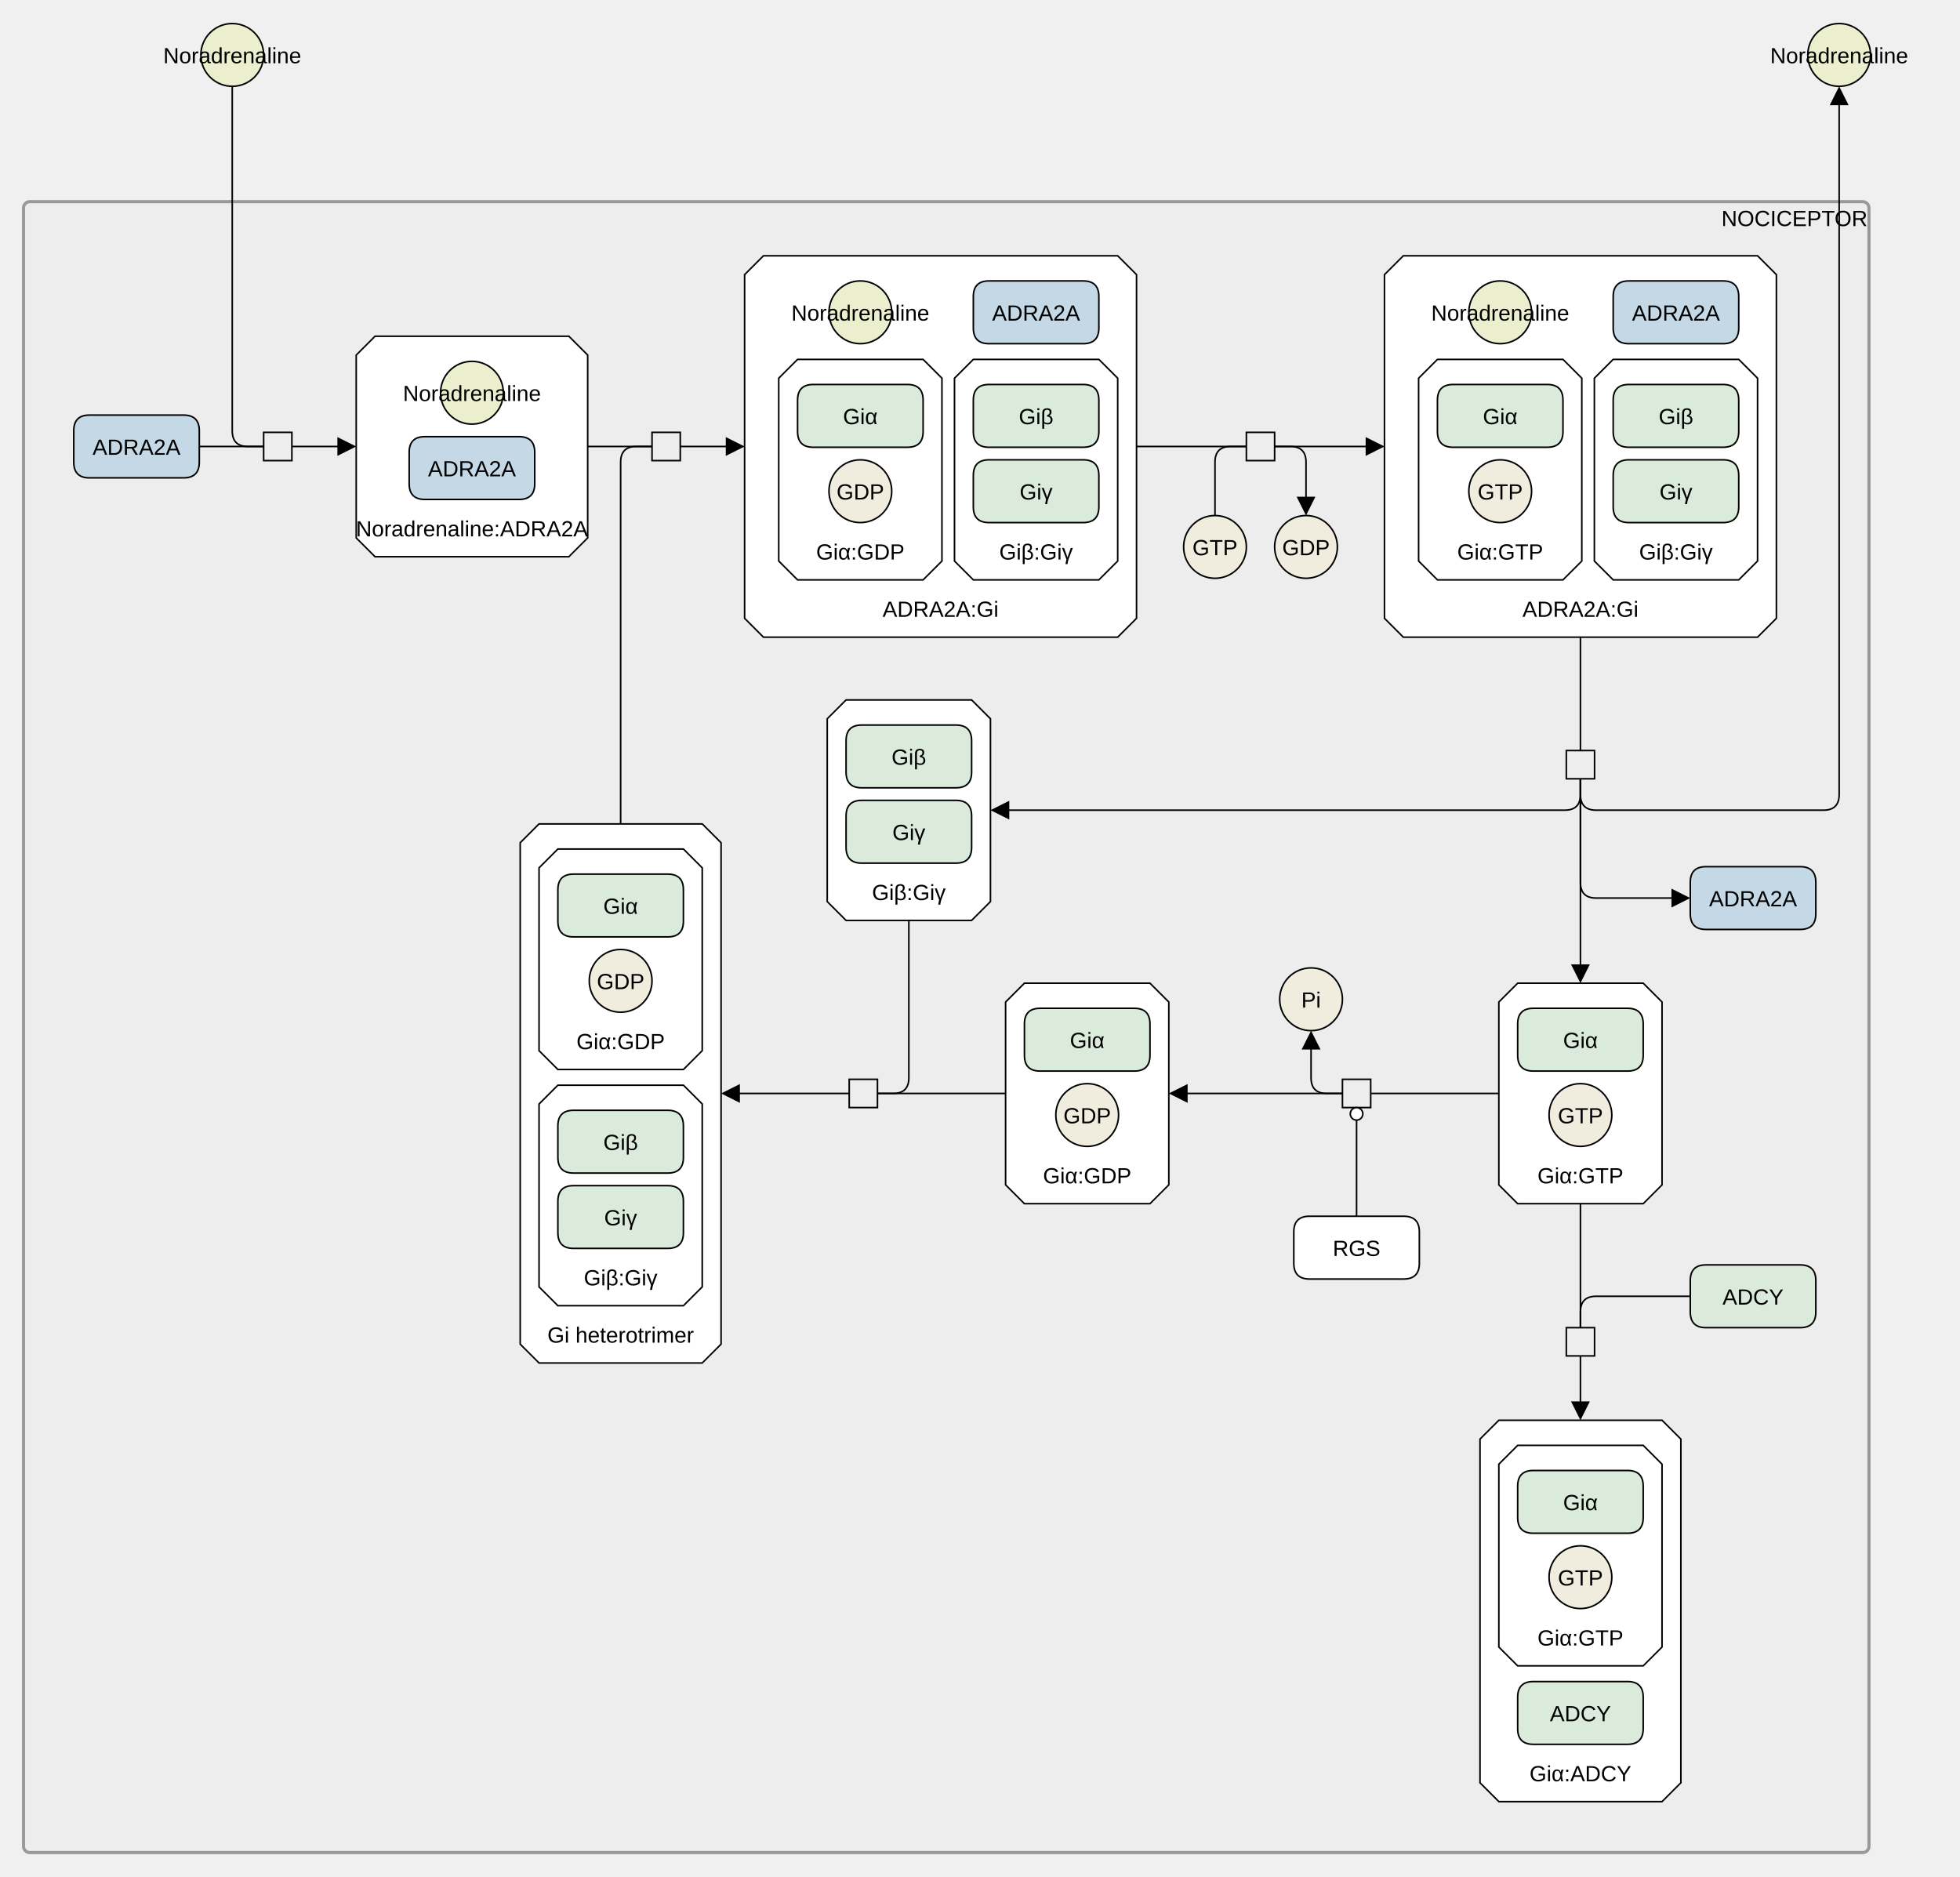
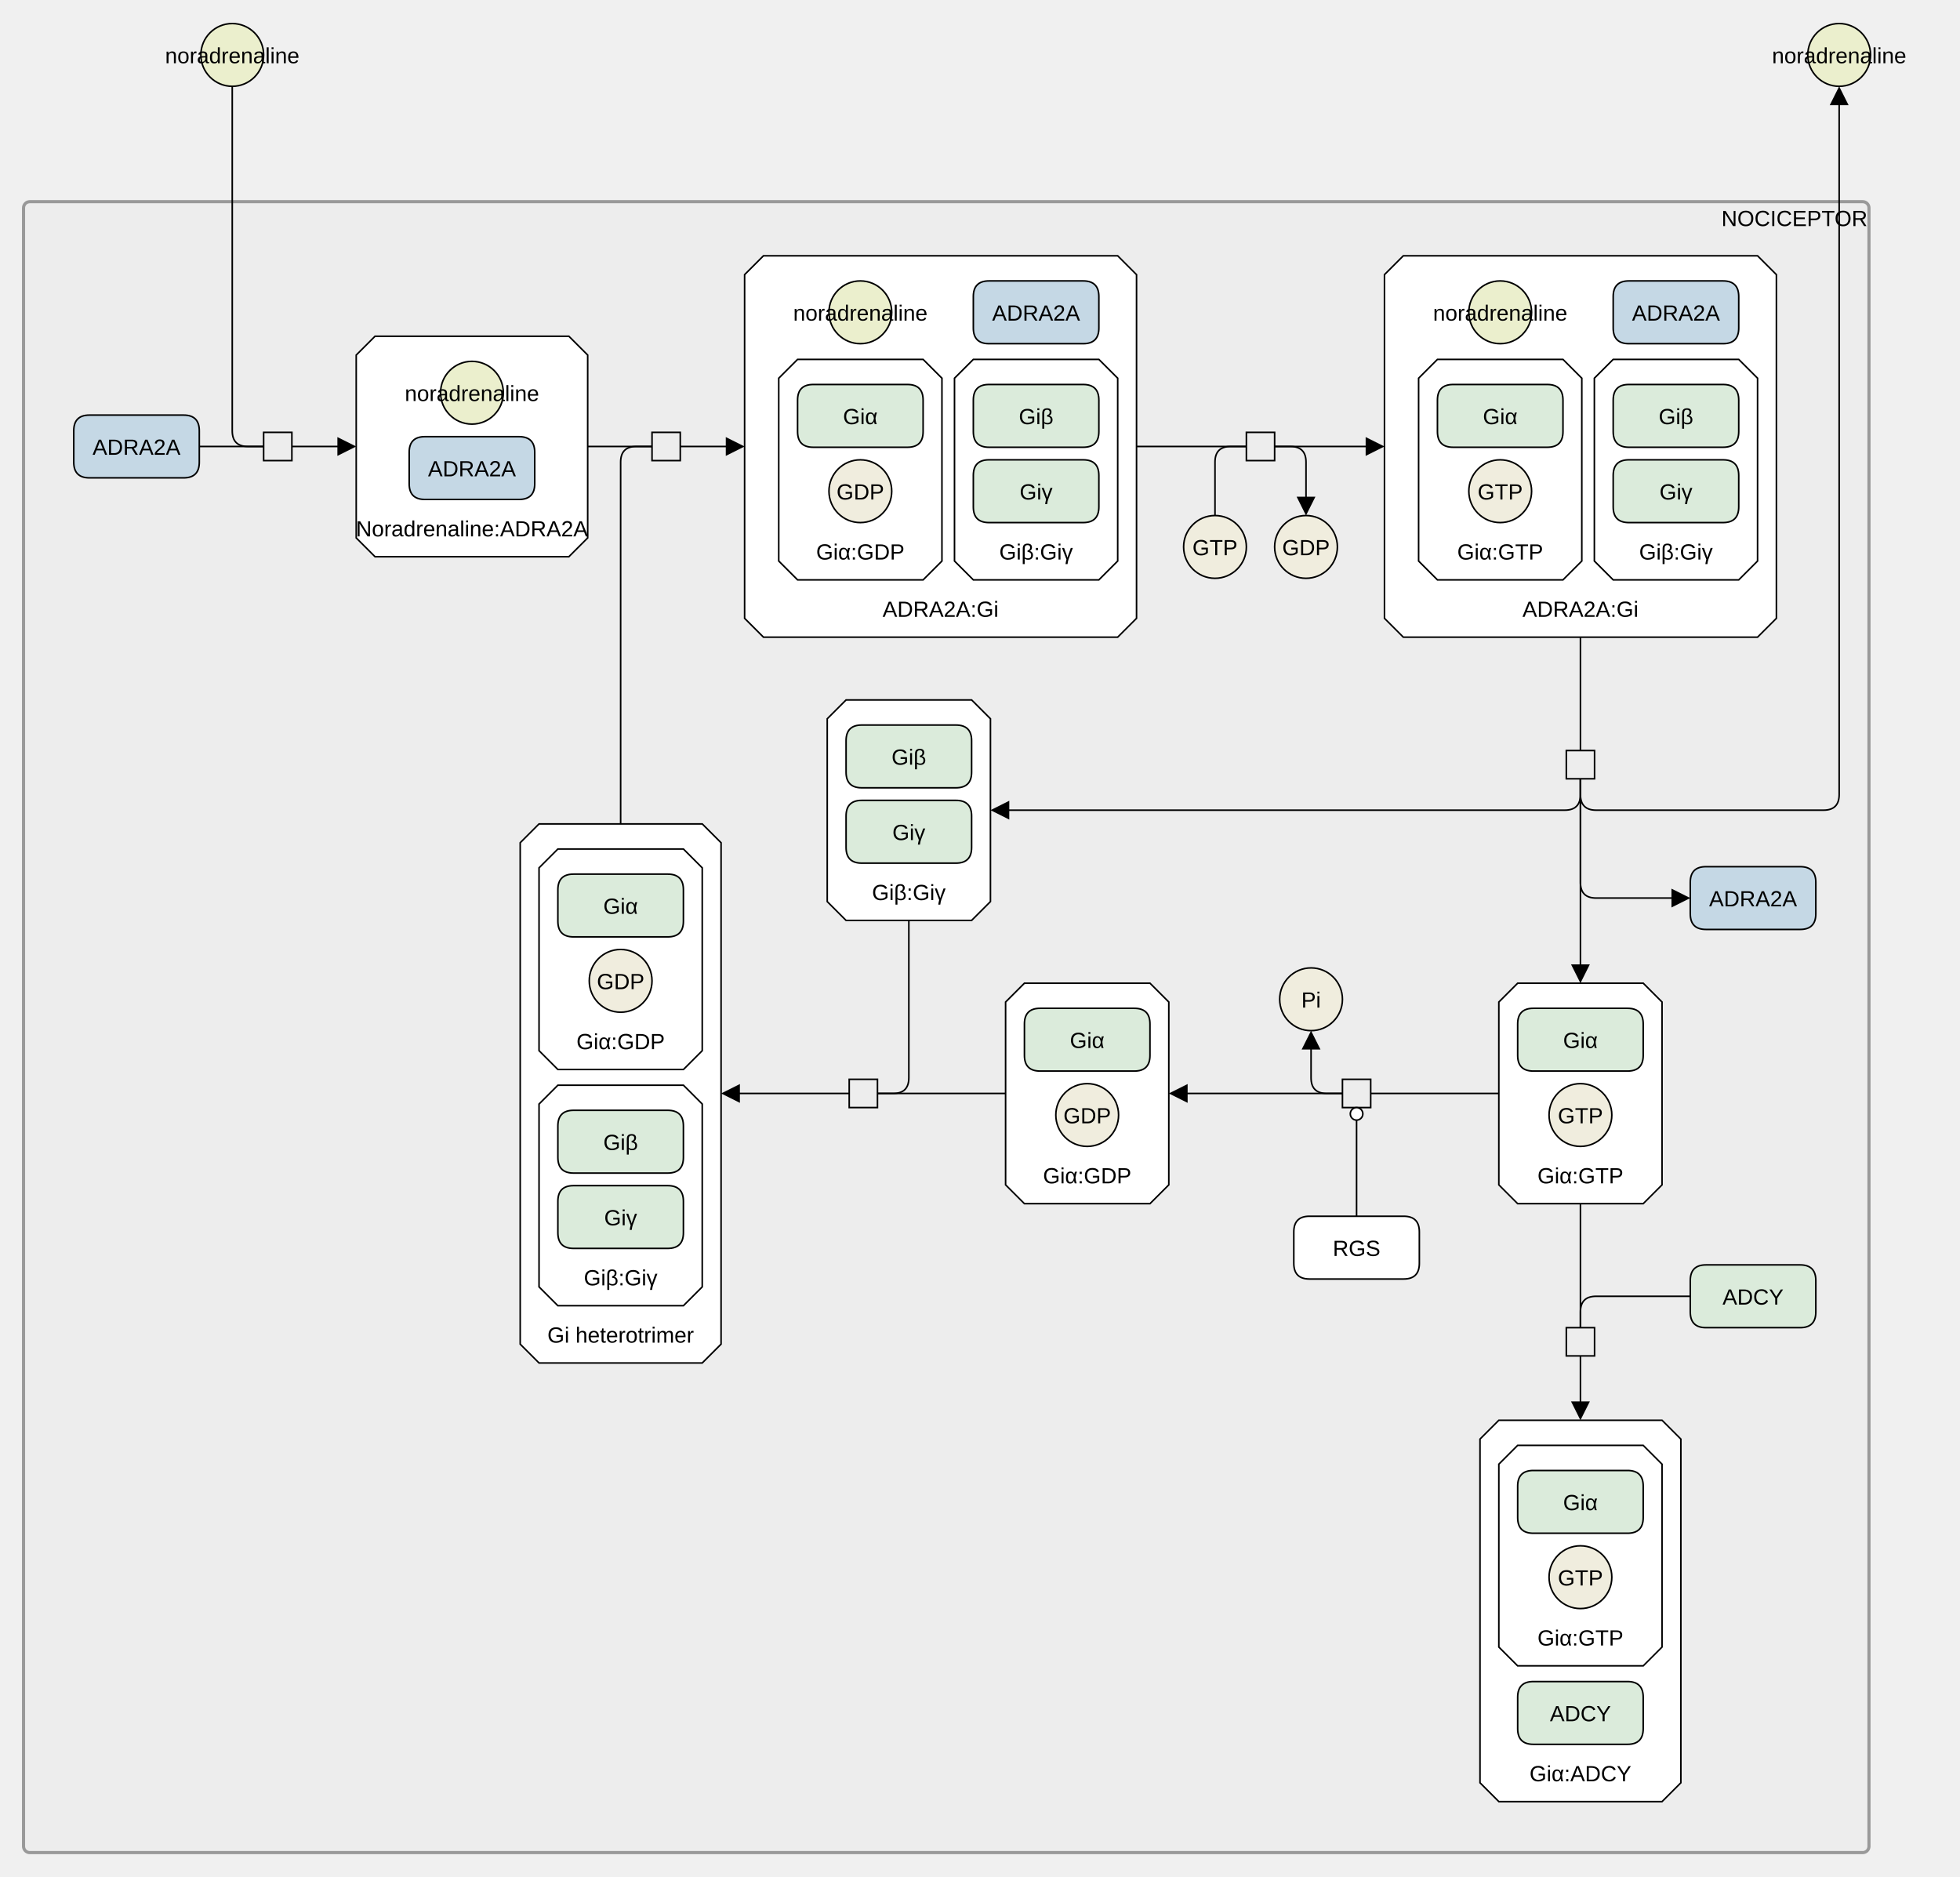
<svg xmlns="http://www.w3.org/2000/svg" width="1249" height="1196" viewBox="0 0 1249 1196" stroke-linecap="butt" stroke-miterlimit="10">
  <g transform="translate(-25,-25)">
    <path d="M40 157.5 C40 155.291 41.791 153.5 44 153.5 L1212 153.5 C1214.209 153.5 1216 155.291 1216 157.5 L1216 1201.5 C1216 1203.709 1214.209 1205.5 1212 1205.5 L44 1205.5 C41.791 1205.5 40 1203.709 40 1201.5 Z" fill="#999999" fill-opacity="0.031" stroke="none" />
    <path d="M40 157.5 C40 155.291 41.791 153.5 44 153.5 L1212 153.5 C1214.209 153.5 1216 155.291 1216 157.5 L1216 1201.5 C1216 1203.709 1214.209 1205.5 1212 1205.5 L44 1205.5 C41.791 1205.5 40 1203.709 40 1201.5 Z" fill="none" stroke="#999999" stroke-width="2" />
    <text x="1168.5" y="169.041" text-anchor="middle" font-family="'Dialog', Arial, Helvetica, sans-serif" font-size="14" fill="#000000" stroke="none" xml:space="preserve">NOCICEPTOR</text>
    <path d="M980.125 930 L1084.125 930 L1096.125 942 L1096.125 1161 L1084.125 1173 L980.125 1173 L968.125 1161 L968.125 942 Z" fill="#FFFFFF" stroke="none" />
    <path d="M980.125 930 L1084.125 930 L1096.125 942 L1096.125 1161 L1084.125 1173 L980.125 1173 L968.125 1161 L968.125 942 Z" fill="none" stroke="#000000" />
    <text x="1032.125" y="1160.041" text-anchor="middle" font-family="'Dialog', Arial, Helvetica, sans-serif" font-size="14" fill="#000000" stroke="none" xml:space="preserve">Giα:ADCY</text>
    <path d="M992.125 1106.5 Q992.125 1096.5 1002.125 1096.5 L1062.125 1096.5 Q1072.125 1096.5 1072.125 1106.5 L1072.125 1126.5 Q1072.125 1136.5 1062.125 1136.5 L1002.125 1136.5 Q992.125 1136.5 992.125 1126.5 Z" fill="#DBEBDB" stroke="none" />
    <path d="M992.125 1106.5 Q992.125 1096.5 1002.125 1096.5 L1062.125 1096.5 Q1072.125 1096.5 1072.125 1106.5 L1072.125 1126.5 Q1072.125 1136.5 1062.125 1136.5 L1002.125 1136.5 Q992.125 1136.5 992.125 1126.5 Z" fill="none" stroke="#000000" />
    <text x="1032.125" y="1121.791" text-anchor="middle" font-family="'Dialog', Arial, Helvetica, sans-serif" font-size="14" fill="#000000" stroke="none" xml:space="preserve">ADCY</text>
    <path d="M992.125 946 L1072.125 946 L1084.125 958 L1084.125 1074.5 L1072.125 1086.5 L992.125 1086.5 L980.125 1074.5 L980.125 958 Z" fill="#FFFFFF" stroke="none" />
    <path d="M992.125 946 L1072.125 946 L1084.125 958 L1084.125 1074.5 L1072.125 1086.5 L992.125 1086.5 L980.125 1074.5 L980.125 958 Z" fill="none" stroke="#000000" />
    <text x="1032.125" y="1073.541" text-anchor="middle" font-family="'Dialog', Arial, Helvetica, sans-serif" font-size="14" fill="#000000" stroke="none" xml:space="preserve">Giα:GTP</text>
    <path d="M992.125 972 Q992.125 962 1002.125 962 L1062.125 962 Q1072.125 962 1072.125 972 L1072.125 992 Q1072.125 1002 1062.125 1002 L1002.125 1002 Q992.125 1002 992.125 992 Z" fill="#DBEBDB" stroke="none" />
    <path d="M992.125 972 Q992.125 962 1002.125 962 L1062.125 962 Q1072.125 962 1072.125 972 L1072.125 992 Q1072.125 1002 1062.125 1002 L1002.125 1002 Q992.125 1002 992.125 992 Z" fill="none" stroke="#000000" />
    <text x="1032.125" y="987.291" text-anchor="middle" font-family="'Dialog', Arial, Helvetica, sans-serif" font-size="14" fill="#000000" stroke="none" xml:space="preserve">Giα</text>
    <path d="M1012.125 1030 C1012.125 1018.954 1021.079 1010 1032.125 1010 L1032.125 1010 C1043.171 1010 1052.125 1018.954 1052.125 1030 L1052.125 1030 C1052.125 1041.046 1043.171 1050 1032.125 1050 L1032.125 1050 C1021.079 1050 1012.125 1041.046 1012.125 1030 Z" fill="#F0EDDE" stroke="none" />
    <path d="M1012.125 1030 C1012.125 1018.954 1021.079 1010 1032.125 1010 L1032.125 1010 C1043.171 1010 1052.125 1018.954 1052.125 1030 L1052.125 1030 C1052.125 1041.046 1043.171 1050 1032.125 1050 L1032.125 1050 C1021.079 1050 1012.125 1041.046 1012.125 1030 Z" fill="none" stroke="#000000" />
    <text x="1032.125" y="1035.291" text-anchor="middle" font-family="'Dialog', Arial, Helvetica, sans-serif" font-size="14" fill="#000000" stroke="none" xml:space="preserve">GTP</text>
    <path d="M264 239.25 L387.5 239.25 L399.5 251.25 L399.5 367.75 L387.5 379.75 L264 379.75 L252 367.75 L252 251.25 Z" fill="#FFFFFF" stroke="none" />
    <path d="M264 239.25 L387.5 239.25 L399.5 251.25 L399.5 367.75 L387.5 379.75 L264 379.75 L252 367.75 L252 251.25 Z" fill="none" stroke="#000000" />
    <text x="325.75" y="366.791" text-anchor="middle" font-family="'Dialog', Arial, Helvetica, sans-serif" font-size="14" fill="#000000" stroke="none" xml:space="preserve">Noradrenaline:ADRA2A</text>
    <path d="M285.75 313.25 Q285.75 303.25 295.75 303.25 L355.75 303.25 Q365.75 303.25 365.75 313.25 L365.75 333.25 Q365.75 343.25 355.75 343.25 L295.75 343.25 Q285.75 343.25 285.75 333.25 Z" fill="#C5D8E5" stroke="none" />
    <path d="M285.75 313.25 Q285.75 303.25 295.75 303.25 L355.75 303.25 Q365.75 303.25 365.75 313.25 L365.75 333.25 Q365.75 343.25 355.75 343.25 L295.75 343.25 Q285.75 343.25 285.75 333.25 Z" fill="none" stroke="#000000" />
    <text x="325.75" y="328.541" text-anchor="middle" font-family="'Dialog', Arial, Helvetica, sans-serif" font-size="14" fill="#000000" stroke="none" xml:space="preserve">ADRA2A</text>
    <path d="M305.75 275.25 C305.75 264.204 314.704 255.25 325.75 255.25 L325.75 255.25 C336.796 255.25 345.75 264.204 345.75 275.25 L345.75 275.25 C345.75 286.296 336.796 295.25 325.75 295.25 L325.75 295.25 C314.704 295.25 305.75 286.296 305.75 275.25 Z" fill="#EBEFCD" stroke="none" />
    <path d="M305.75 275.25 C305.75 264.204 314.704 255.25 325.75 255.25 L325.75 255.25 C336.796 255.25 345.75 264.204 345.75 275.25 L345.75 275.25 C345.75 286.296 336.796 295.25 325.75 295.25 L325.75 295.25 C314.704 295.25 305.75 286.296 305.75 275.25 Z" fill="none" stroke="#000000" />
-     <text x="325.75" y="280.541" text-anchor="middle" font-family="'Dialog', Arial, Helvetica, sans-serif" font-size="14" fill="#000000" stroke="none" xml:space="preserve">Noradrenaline</text>
+     <text x="325.75" y="280.541" text-anchor="middle" font-family="'Dialog', Arial, Helvetica, sans-serif" font-size="14" fill="#000000" stroke="none" xml:space="preserve">noradrenaline</text>
    <path d="M368.5 550 L472.5 550 L484.5 562 L484.5 881.5 L472.5 893.5 L368.5 893.5 L356.5 881.5 L356.5 562 Z" fill="#FFFFFF" stroke="none" />
    <path d="M368.5 550 L472.5 550 L484.5 562 L484.5 881.5 L472.5 893.5 L368.5 893.5 L356.5 881.5 L356.5 562 Z" fill="none" stroke="#000000" />
    <text x="420.5" y="880.541" text-anchor="middle" font-family="'Dialog', Arial, Helvetica, sans-serif" font-size="14" fill="#000000" stroke="none" xml:space="preserve">Gi heterotrimer</text>
    <path d="M380.5 566 L460.5 566 L472.5 578 L472.5 694.5 L460.5 706.5 L380.5 706.5 L368.5 694.5 L368.5 578 Z" fill="#FFFFFF" stroke="none" />
    <path d="M380.5 566 L460.5 566 L472.5 578 L472.5 694.5 L460.5 706.5 L380.5 706.5 L368.5 694.5 L368.5 578 Z" fill="none" stroke="#000000" />
    <text x="420.5" y="693.541" text-anchor="middle" font-family="'Dialog', Arial, Helvetica, sans-serif" font-size="14" fill="#000000" stroke="none" xml:space="preserve">Giα:GDP</text>
    <path d="M380.5 592 Q380.5 582 390.5 582 L450.5 582 Q460.5 582 460.5 592 L460.5 612 Q460.5 622 450.5 622 L390.5 622 Q380.5 622 380.5 612 Z" fill="#DBEBDB" stroke="none" />
    <path d="M380.5 592 Q380.5 582 390.5 582 L450.5 582 Q460.5 582 460.5 592 L460.5 612 Q460.5 622 450.5 622 L390.5 622 Q380.5 622 380.5 612 Z" fill="none" stroke="#000000" />
    <text x="420.5" y="607.291" text-anchor="middle" font-family="'Dialog', Arial, Helvetica, sans-serif" font-size="14" fill="#000000" stroke="none" xml:space="preserve">Giα</text>
    <path d="M400.5 650 C400.5 638.954 409.454 630 420.5 630 L420.5 630 C431.546 630 440.5 638.954 440.5 650 L440.5 650 C440.5 661.046 431.546 670 420.5 670 L420.5 670 C409.454 670 400.5 661.046 400.5 650 Z" fill="#F0EDDE" stroke="none" />
    <path d="M400.5 650 C400.5 638.954 409.454 630 420.5 630 L420.5 630 C431.546 630 440.5 638.954 440.5 650 L440.5 650 C440.5 661.046 431.546 670 420.5 670 L420.5 670 C409.454 670 400.5 661.046 400.5 650 Z" fill="none" stroke="#000000" />
    <text x="420.5" y="655.291" text-anchor="middle" font-family="'Dialog', Arial, Helvetica, sans-serif" font-size="14" fill="#000000" stroke="none" xml:space="preserve">GDP</text>
    <path d="M380.5 716.5 L460.5 716.5 L472.5 728.5 L472.5 845 L460.5 857 L380.5 857 L368.5 845 L368.5 728.5 Z" fill="#FFFFFF" stroke="none" />
    <path d="M380.5 716.5 L460.5 716.5 L472.5 728.5 L472.5 845 L460.5 857 L380.5 857 L368.5 845 L368.5 728.5 Z" fill="none" stroke="#000000" />
    <text x="420.5" y="844.041" text-anchor="middle" font-family="'Dialog', Arial, Helvetica, sans-serif" font-size="14" fill="#000000" stroke="none" xml:space="preserve">Giβ:Giγ</text>
    <path d="M380.5 742.5 Q380.5 732.5 390.5 732.5 L450.5 732.5 Q460.5 732.5 460.5 742.5 L460.5 762.5 Q460.5 772.5 450.5 772.5 L390.5 772.5 Q380.5 772.5 380.5 762.5 Z" fill="#DBEBDB" stroke="none" />
    <path d="M380.5 742.5 Q380.5 732.5 390.5 732.5 L450.5 732.5 Q460.5 732.5 460.5 742.5 L460.5 762.5 Q460.5 772.5 450.5 772.5 L390.5 772.5 Q380.5 772.5 380.5 762.5 Z" fill="none" stroke="#000000" />
    <text x="420.5" y="757.791" text-anchor="middle" font-family="'Dialog', Arial, Helvetica, sans-serif" font-size="14" fill="#000000" stroke="none" xml:space="preserve">Giβ</text>
    <path d="M380.5 790.5 Q380.5 780.5 390.5 780.5 L450.5 780.5 Q460.5 780.5 460.5 790.5 L460.5 810.5 Q460.5 820.5 450.5 820.5 L390.5 820.5 Q380.5 820.5 380.5 810.5 Z" fill="#DBEBDB" stroke="none" />
    <path d="M380.5 790.5 Q380.5 780.5 390.5 780.5 L450.5 780.5 Q460.5 780.5 460.5 790.5 L460.5 810.5 Q460.5 820.5 450.5 820.5 L390.5 820.5 Q380.5 820.5 380.5 810.5 Z" fill="none" stroke="#000000" />
    <text x="420.5" y="805.791" text-anchor="middle" font-family="'Dialog', Arial, Helvetica, sans-serif" font-size="14" fill="#000000" stroke="none" xml:space="preserve">Giγ</text>
    <path d="M511.5 188 L737.25 188 L749.25 200 L749.25 419 L737.25 431 L511.5 431 L499.5 419 L499.5 200 Z" fill="#FFFFFF" stroke="none" />
    <path d="M511.5 188 L737.25 188 L749.25 200 L749.25 419 L737.25 431 L511.5 431 L499.5 419 L499.5 200 Z" fill="none" stroke="#000000" />
    <text x="624.375" y="418.041" text-anchor="middle" font-family="'Dialog', Arial, Helvetica, sans-serif" font-size="14" fill="#000000" stroke="none" xml:space="preserve">ADRA2A:Gi</text>
    <path d="M533.25 254 L613.25 254 L625.25 266 L625.25 382.5 L613.25 394.5 L533.25 394.5 L521.25 382.5 L521.25 266 Z" fill="#FFFFFF" stroke="none" />
    <path d="M533.25 254 L613.25 254 L625.25 266 L625.25 382.5 L613.25 394.5 L533.25 394.5 L521.25 382.5 L521.25 266 Z" fill="none" stroke="#000000" />
    <text x="573.25" y="381.541" text-anchor="middle" font-family="'Dialog', Arial, Helvetica, sans-serif" font-size="14" fill="#000000" stroke="none" xml:space="preserve">Giα:GDP</text>
    <path d="M533.25 280 Q533.25 270 543.25 270 L603.25 270 Q613.25 270 613.25 280 L613.25 300 Q613.25 310 603.25 310 L543.25 310 Q533.25 310 533.25 300 Z" fill="#DBEBDB" stroke="none" />
    <path d="M533.25 280 Q533.25 270 543.25 270 L603.25 270 Q613.25 270 613.25 280 L613.25 300 Q613.25 310 603.25 310 L543.25 310 Q533.25 310 533.25 300 Z" fill="none" stroke="#000000" />
    <text x="573.25" y="295.291" text-anchor="middle" font-family="'Dialog', Arial, Helvetica, sans-serif" font-size="14" fill="#000000" stroke="none" xml:space="preserve">Giα</text>
    <path d="M553.25 338 C553.25 326.954 562.204 318 573.25 318 L573.25 318 C584.296 318 593.25 326.954 593.25 338 L593.25 338 C593.25 349.046 584.296 358 573.25 358 L573.25 358 C562.204 358 553.25 349.046 553.25 338 Z" fill="#F0EDDE" stroke="none" />
    <path d="M553.25 338 C553.25 326.954 562.204 318 573.25 318 L573.25 318 C584.296 318 593.25 326.954 593.25 338 L593.25 338 C593.25 349.046 584.296 358 573.25 358 L573.25 358 C562.204 358 553.25 349.046 553.25 338 Z" fill="none" stroke="#000000" />
    <text x="573.25" y="343.291" text-anchor="middle" font-family="'Dialog', Arial, Helvetica, sans-serif" font-size="14" fill="#000000" stroke="none" xml:space="preserve">GDP</text>
    <path d="M645.25 254 L725.25 254 L737.25 266 L737.25 382.5 L725.25 394.5 L645.25 394.5 L633.25 382.5 L633.25 266 Z" fill="#FFFFFF" stroke="none" />
    <path d="M645.25 254 L725.25 254 L737.25 266 L737.25 382.5 L725.25 394.5 L645.25 394.5 L633.25 382.5 L633.25 266 Z" fill="none" stroke="#000000" />
    <text x="685.25" y="381.541" text-anchor="middle" font-family="'Dialog', Arial, Helvetica, sans-serif" font-size="14" fill="#000000" stroke="none" xml:space="preserve">Giβ:Giγ</text>
    <path d="M645.25 280 Q645.25 270 655.25 270 L715.25 270 Q725.25 270 725.25 280 L725.25 300 Q725.25 310 715.25 310 L655.25 310 Q645.25 310 645.25 300 Z" fill="#DBEBDB" stroke="none" />
    <path d="M645.25 280 Q645.25 270 655.25 270 L715.25 270 Q725.25 270 725.25 280 L725.25 300 Q725.25 310 715.25 310 L655.25 310 Q645.25 310 645.25 300 Z" fill="none" stroke="#000000" />
    <text x="685.25" y="295.291" text-anchor="middle" font-family="'Dialog', Arial, Helvetica, sans-serif" font-size="14" fill="#000000" stroke="none" xml:space="preserve">Giβ</text>
    <path d="M645.25 328 Q645.25 318 655.25 318 L715.25 318 Q725.25 318 725.25 328 L725.25 348 Q725.25 358 715.25 358 L655.25 358 Q645.25 358 645.25 348 Z" fill="#DBEBDB" stroke="none" />
    <path d="M645.25 328 Q645.25 318 655.25 318 L715.25 318 Q725.25 318 725.25 328 L725.25 348 Q725.25 358 715.25 358 L655.25 358 Q645.25 358 645.25 348 Z" fill="none" stroke="#000000" />
    <text x="685.25" y="343.291" text-anchor="middle" font-family="'Dialog', Arial, Helvetica, sans-serif" font-size="14" fill="#000000" stroke="none" xml:space="preserve">Giγ</text>
    <path d="M645.25 214 Q645.25 204 655.25 204 L715.25 204 Q725.25 204 725.25 214 L725.25 234 Q725.25 244 715.25 244 L655.25 244 Q645.25 244 645.25 234 Z" fill="#C5D8E5" stroke="none" />
    <path d="M645.25 214 Q645.25 204 655.25 204 L715.25 204 Q725.25 204 725.25 214 L725.25 234 Q725.25 244 715.25 244 L655.25 244 Q645.25 244 645.25 234 Z" fill="none" stroke="#000000" />
    <text x="685.25" y="229.291" text-anchor="middle" font-family="'Dialog', Arial, Helvetica, sans-serif" font-size="14" fill="#000000" stroke="none" xml:space="preserve">ADRA2A</text>
    <path d="M553.25 224 C553.25 212.954 562.204 204 573.25 204 L573.25 204 C584.296 204 593.25 212.954 593.25 224 L593.25 224 C593.25 235.046 584.296 244 573.25 244 L573.25 244 C562.204 244 553.25 235.046 553.25 224 Z" fill="#EBEFCD" stroke="none" />
    <path d="M553.25 224 C553.25 212.954 562.204 204 573.25 204 L573.25 204 C584.296 204 593.25 212.954 593.25 224 L593.25 224 C593.25 235.046 584.296 244 573.25 244 L573.25 244 C562.204 244 553.25 235.046 553.25 224 Z" fill="none" stroke="#000000" />
-     <text x="573.25" y="229.291" text-anchor="middle" font-family="'Dialog', Arial, Helvetica, sans-serif" font-size="14" fill="#000000" stroke="none" xml:space="preserve">Noradrenaline</text>
+     <text x="573.25" y="229.291" text-anchor="middle" font-family="'Dialog', Arial, Helvetica, sans-serif" font-size="14" fill="#000000" stroke="none" xml:space="preserve">noradrenaline</text>
    <path d="M564.156 471 L644.156 471 L656.156 483 L656.156 599.5 L644.156 611.5 L564.156 611.5 L552.156 599.5 L552.156 483 Z" fill="#FFFFFF" stroke="none" />
    <path d="M564.156 471 L644.156 471 L656.156 483 L656.156 599.5 L644.156 611.5 L564.156 611.5 L552.156 599.5 L552.156 483 Z" fill="none" stroke="#000000" />
    <text x="604.156" y="598.541" text-anchor="middle" font-family="'Dialog', Arial, Helvetica, sans-serif" font-size="14" fill="#000000" stroke="none" xml:space="preserve">Giβ:Giγ</text>
    <path d="M564.156 497 Q564.156 487 574.156 487 L634.156 487 Q644.156 487 644.156 497 L644.156 517 Q644.156 527 634.156 527 L574.156 527 Q564.156 527 564.156 517 Z" fill="#DBEBDB" stroke="none" />
    <path d="M564.156 497 Q564.156 487 574.156 487 L634.156 487 Q644.156 487 644.156 497 L644.156 517 Q644.156 527 634.156 527 L574.156 527 Q564.156 527 564.156 517 Z" fill="none" stroke="#000000" />
    <text x="604.156" y="512.291" text-anchor="middle" font-family="'Dialog', Arial, Helvetica, sans-serif" font-size="14" fill="#000000" stroke="none" xml:space="preserve">Giβ</text>
    <path d="M564.156 545 Q564.156 535 574.156 535 L634.156 535 Q644.156 535 644.156 545 L644.156 565 Q644.156 575 634.156 575 L574.156 575 Q564.156 575 564.156 565 Z" fill="#DBEBDB" stroke="none" />
    <path d="M564.156 545 Q564.156 535 574.156 535 L634.156 535 Q644.156 535 644.156 545 L644.156 565 Q644.156 575 634.156 575 L574.156 575 Q564.156 575 564.156 565 Z" fill="none" stroke="#000000" />
    <text x="604.156" y="560.291" text-anchor="middle" font-family="'Dialog', Arial, Helvetica, sans-serif" font-size="14" fill="#000000" stroke="none" xml:space="preserve">Giγ</text>
    <path d="M919.25 188 L1145 188 L1157 200 L1157 419 L1145 431 L919.25 431 L907.25 419 L907.25 200 Z" fill="#FFFFFF" stroke="none" />
    <path d="M919.25 188 L1145 188 L1157 200 L1157 419 L1145 431 L919.25 431 L907.25 419 L907.25 200 Z" fill="none" stroke="#000000" />
    <text x="1032.125" y="418.041" text-anchor="middle" font-family="'Dialog', Arial, Helvetica, sans-serif" font-size="14" fill="#000000" stroke="none" xml:space="preserve">ADRA2A:Gi</text>
    <path d="M1053 254 L1133 254 L1145 266 L1145 382.5 L1133 394.5 L1053 394.5 L1041 382.5 L1041 266 Z" fill="#FFFFFF" stroke="none" />
    <path d="M1053 254 L1133 254 L1145 266 L1145 382.5 L1133 394.5 L1053 394.5 L1041 382.5 L1041 266 Z" fill="none" stroke="#000000" />
    <text x="1093" y="381.541" text-anchor="middle" font-family="'Dialog', Arial, Helvetica, sans-serif" font-size="14" fill="#000000" stroke="none" xml:space="preserve">Giβ:Giγ</text>
    <path d="M1053 280 Q1053 270 1063 270 L1123 270 Q1133 270 1133 280 L1133 300 Q1133 310 1123 310 L1063 310 Q1053 310 1053 300 Z" fill="#DBEBDB" stroke="none" />
    <path d="M1053 280 Q1053 270 1063 270 L1123 270 Q1133 270 1133 280 L1133 300 Q1133 310 1123 310 L1063 310 Q1053 310 1053 300 Z" fill="none" stroke="#000000" />
    <text x="1093" y="295.291" text-anchor="middle" font-family="'Dialog', Arial, Helvetica, sans-serif" font-size="14" fill="#000000" stroke="none" xml:space="preserve">Giβ</text>
    <path d="M1053 328 Q1053 318 1063 318 L1123 318 Q1133 318 1133 328 L1133 348 Q1133 358 1123 358 L1063 358 Q1053 358 1053 348 Z" fill="#DBEBDB" stroke="none" />
    <path d="M1053 328 Q1053 318 1063 318 L1123 318 Q1133 318 1133 328 L1133 348 Q1133 358 1123 358 L1063 358 Q1053 358 1053 348 Z" fill="none" stroke="#000000" />
    <text x="1093" y="343.291" text-anchor="middle" font-family="'Dialog', Arial, Helvetica, sans-serif" font-size="14" fill="#000000" stroke="none" xml:space="preserve">Giγ</text>
    <path d="M941 254 L1021 254 L1033 266 L1033 382.5 L1021 394.5 L941 394.5 L929 382.5 L929 266 Z" fill="#FFFFFF" stroke="none" />
    <path d="M941 254 L1021 254 L1033 266 L1033 382.5 L1021 394.5 L941 394.5 L929 382.5 L929 266 Z" fill="none" stroke="#000000" />
    <text x="981" y="381.541" text-anchor="middle" font-family="'Dialog', Arial, Helvetica, sans-serif" font-size="14" fill="#000000" stroke="none" xml:space="preserve">Giα:GTP</text>
    <path d="M941 280 Q941 270 951 270 L1011 270 Q1021 270 1021 280 L1021 300 Q1021 310 1011 310 L951 310 Q941 310 941 300 Z" fill="#DBEBDB" stroke="none" />
    <path d="M941 280 Q941 270 951 270 L1011 270 Q1021 270 1021 280 L1021 300 Q1021 310 1011 310 L951 310 Q941 310 941 300 Z" fill="none" stroke="#000000" />
    <text x="981" y="295.291" text-anchor="middle" font-family="'Dialog', Arial, Helvetica, sans-serif" font-size="14" fill="#000000" stroke="none" xml:space="preserve">Giα</text>
    <path d="M961 338 C961 326.954 969.954 318 981 318 L981 318 C992.046 318 1001 326.954 1001 338 L1001 338 C1001 349.046 992.046 358 981 358 L981 358 C969.954 358 961 349.046 961 338 Z" fill="#F0EDDE" stroke="none" />
    <path d="M961 338 C961 326.954 969.954 318 981 318 L981 318 C992.046 318 1001 326.954 1001 338 L1001 338 C1001 349.046 992.046 358 981 358 L981 358 C969.954 358 961 349.046 961 338 Z" fill="none" stroke="#000000" />
    <text x="981" y="343.291" text-anchor="middle" font-family="'Dialog', Arial, Helvetica, sans-serif" font-size="14" fill="#000000" stroke="none" xml:space="preserve">GTP</text>
    <path d="M1053 214 Q1053 204 1063 204 L1123 204 Q1133 204 1133 214 L1133 234 Q1133 244 1123 244 L1063 244 Q1053 244 1053 234 Z" fill="#C5D8E5" stroke="none" />
    <path d="M1053 214 Q1053 204 1063 204 L1123 204 Q1133 204 1133 214 L1133 234 Q1133 244 1123 244 L1063 244 Q1053 244 1053 234 Z" fill="none" stroke="#000000" />
    <text x="1093" y="229.291" text-anchor="middle" font-family="'Dialog', Arial, Helvetica, sans-serif" font-size="14" fill="#000000" stroke="none" xml:space="preserve">ADRA2A</text>
    <path d="M961 224 C961 212.954 969.954 204 981 204 L981 204 C992.046 204 1001 212.954 1001 224 L1001 224 C1001 235.046 992.046 244 981 244 L981 244 C969.954 244 961 235.046 961 224 Z" fill="#EBEFCD" stroke="none" />
    <path d="M961 224 C961 212.954 969.954 204 981 204 L981 204 C992.046 204 1001 212.954 1001 224 L1001 224 C1001 235.046 992.046 244 981 244 L981 244 C969.954 244 961 235.046 961 224 Z" fill="none" stroke="#000000" />
-     <text x="981" y="229.291" text-anchor="middle" font-family="'Dialog', Arial, Helvetica, sans-serif" font-size="14" fill="#000000" stroke="none" xml:space="preserve">Noradrenaline</text>
+     <text x="981" y="229.291" text-anchor="middle" font-family="'Dialog', Arial, Helvetica, sans-serif" font-size="14" fill="#000000" stroke="none" xml:space="preserve">noradrenaline</text>
    <path d="M677.812 651.5 L757.812 651.5 L769.812 663.5 L769.812 780 L757.812 792 L677.812 792 L665.812 780 L665.812 663.5 Z" fill="#FFFFFF" stroke="none" />
    <path d="M677.812 651.5 L757.812 651.5 L769.812 663.5 L769.812 780 L757.812 792 L677.812 792 L665.812 780 L665.812 663.5 Z" fill="none" stroke="#000000" />
    <text x="717.812" y="779.041" text-anchor="middle" font-family="'Dialog', Arial, Helvetica, sans-serif" font-size="14" fill="#000000" stroke="none" xml:space="preserve">Giα:GDP</text>
    <path d="M677.812 677.5 Q677.812 667.5 687.812 667.5 L747.812 667.5 Q757.812 667.5 757.812 677.5 L757.812 697.5 Q757.812 707.5 747.812 707.5 L687.812 707.5 Q677.812 707.5 677.812 697.5 Z" fill="#DBEBDB" stroke="none" />
    <path d="M677.812 677.5 Q677.812 667.5 687.812 667.5 L747.812 667.5 Q757.812 667.5 757.812 677.5 L757.812 697.5 Q757.812 707.5 747.812 707.5 L687.812 707.5 Q677.812 707.5 677.812 697.5 Z" fill="none" stroke="#000000" />
    <text x="717.812" y="692.791" text-anchor="middle" font-family="'Dialog', Arial, Helvetica, sans-serif" font-size="14" fill="#000000" stroke="none" xml:space="preserve">Giα</text>
    <path d="M697.812 735.5 C697.812 724.454 706.766 715.5 717.812 715.5 L717.812 715.5 C728.859 715.5 737.812 724.454 737.812 735.5 L737.812 735.5 C737.812 746.546 728.859 755.5 717.812 755.5 L717.812 755.5 C706.766 755.5 697.812 746.546 697.812 735.5 Z" fill="#F0EDDE" stroke="none" />
    <path d="M697.812 735.5 C697.812 724.454 706.766 715.5 717.812 715.5 L717.812 715.5 C728.859 715.5 737.812 724.454 737.812 735.5 L737.812 735.5 C737.812 746.546 728.859 755.5 717.812 755.5 L717.812 755.5 C706.766 755.5 697.812 746.546 697.812 735.5 Z" fill="none" stroke="#000000" />
    <text x="717.812" y="740.791" text-anchor="middle" font-family="'Dialog', Arial, Helvetica, sans-serif" font-size="14" fill="#000000" stroke="none" xml:space="preserve">GDP</text>
    <path d="M779.25 373.5 C779.25 362.454 788.204 353.5 799.25 353.5 L799.25 353.5 C810.296 353.5 819.25 362.454 819.25 373.5 L819.25 373.5 C819.25 384.546 810.296 393.5 799.25 393.5 L799.25 393.5 C788.204 393.5 779.25 384.546 779.25 373.5 Z" fill="#F0EDDE" stroke="none" />
    <path d="M779.25 373.5 C779.25 362.454 788.204 353.5 799.25 353.5 L799.25 353.5 C810.296 353.5 819.25 362.454 819.25 373.5 L819.25 373.5 C819.25 384.546 810.296 393.5 799.25 393.5 L799.25 393.5 C788.204 393.5 779.25 384.546 779.25 373.5 Z" fill="none" stroke="#000000" />
    <text x="799.25" y="378.791" text-anchor="middle" font-family="'Dialog', Arial, Helvetica, sans-serif" font-size="14" fill="#000000" stroke="none" xml:space="preserve">GTP</text>
    <path d="M840.469 661.75 C840.469 650.704 849.423 641.75 860.469 641.75 L860.469 641.75 C871.515 641.75 880.469 650.704 880.469 661.75 L880.469 661.75 C880.469 672.796 871.515 681.75 860.469 681.75 L860.469 681.75 C849.423 681.75 840.469 672.796 840.469 661.75 Z" fill="#F0EDDE" stroke="none" />
    <path d="M840.469 661.75 C840.469 650.704 849.423 641.75 860.469 641.75 L860.469 641.75 C871.515 641.75 880.469 650.704 880.469 661.75 L880.469 661.75 C880.469 672.796 871.515 681.75 860.469 681.75 L860.469 681.75 C849.423 681.75 840.469 672.796 840.469 661.75 Z" fill="none" stroke="#000000" />
    <text x="860.469" y="667.041" text-anchor="middle" font-family="'Dialog', Arial, Helvetica, sans-serif" font-size="14" fill="#000000" stroke="none" xml:space="preserve">Pi</text>
    <path d="M837.25 373.5 C837.25 362.454 846.204 353.5 857.25 353.5 L857.25 353.5 C868.296 353.5 877.25 362.454 877.25 373.5 L877.25 373.5 C877.25 384.546 868.296 393.5 857.25 393.5 L857.25 393.5 C846.204 393.5 837.25 384.546 837.25 373.5 Z" fill="#F0EDDE" stroke="none" />
    <path d="M837.25 373.5 C837.25 362.454 846.204 353.5 857.25 353.5 L857.25 353.5 C868.296 353.5 877.25 362.454 877.25 373.5 L877.25 373.5 C877.25 384.546 868.296 393.5 857.25 393.5 L857.25 393.5 C846.204 393.5 837.25 384.546 837.25 373.5 Z" fill="none" stroke="#000000" />
    <text x="857.25" y="378.791" text-anchor="middle" font-family="'Dialog', Arial, Helvetica, sans-serif" font-size="14" fill="#000000" stroke="none" xml:space="preserve">GDP</text>
    <path d="M992.125 651.5 L1072.125 651.5 L1084.125 663.5 L1084.125 780 L1072.125 792 L992.125 792 L980.125 780 L980.125 663.5 Z" fill="#FFFFFF" stroke="none" />
    <path d="M992.125 651.5 L1072.125 651.5 L1084.125 663.5 L1084.125 780 L1072.125 792 L992.125 792 L980.125 780 L980.125 663.5 Z" fill="none" stroke="#000000" />
    <text x="1032.125" y="779.041" text-anchor="middle" font-family="'Dialog', Arial, Helvetica, sans-serif" font-size="14" fill="#000000" stroke="none" xml:space="preserve">Giα:GTP</text>
    <path d="M992.125 677.5 Q992.125 667.5 1002.125 667.5 L1062.125 667.5 Q1072.125 667.5 1072.125 677.5 L1072.125 697.5 Q1072.125 707.5 1062.125 707.5 L1002.125 707.5 Q992.125 707.5 992.125 697.5 Z" fill="#DBEBDB" stroke="none" />
    <path d="M992.125 677.5 Q992.125 667.5 1002.125 667.5 L1062.125 667.5 Q1072.125 667.5 1072.125 677.5 L1072.125 697.5 Q1072.125 707.5 1062.125 707.5 L1002.125 707.5 Q992.125 707.5 992.125 697.5 Z" fill="none" stroke="#000000" />
    <text x="1032.125" y="692.791" text-anchor="middle" font-family="'Dialog', Arial, Helvetica, sans-serif" font-size="14" fill="#000000" stroke="none" xml:space="preserve">Giα</text>
    <path d="M1012.125 735.5 C1012.125 724.454 1021.079 715.5 1032.125 715.5 L1032.125 715.5 C1043.171 715.5 1052.125 724.454 1052.125 735.5 L1052.125 735.5 C1052.125 746.546 1043.171 755.5 1032.125 755.5 L1032.125 755.5 C1021.079 755.5 1012.125 746.546 1012.125 735.5 Z" fill="#F0EDDE" stroke="none" />
    <path d="M1012.125 735.5 C1012.125 724.454 1021.079 715.5 1032.125 715.5 L1032.125 715.5 C1043.171 715.5 1052.125 724.454 1052.125 735.5 L1052.125 735.5 C1052.125 746.546 1043.171 755.5 1032.125 755.5 L1032.125 755.5 C1021.079 755.5 1012.125 746.546 1012.125 735.5 Z" fill="none" stroke="#000000" />
    <text x="1032.125" y="740.791" text-anchor="middle" font-family="'Dialog', Arial, Helvetica, sans-serif" font-size="14" fill="#000000" stroke="none" xml:space="preserve">GTP</text>
    <path d="M849.469 810 Q849.469 800 859.469 800 L919.469 800 Q929.469 800 929.469 810 L929.469 830 Q929.469 840 919.469 840 L859.469 840 Q849.469 840 849.469 830 Z" fill="#FFFFFF" stroke="none" />
    <path d="M849.469 810 Q849.469 800 859.469 800 L919.469 800 Q929.469 800 929.469 810 L929.469 830 Q929.469 840 919.469 840 L859.469 840 Q849.469 840 849.469 830 Z" fill="none" stroke="#000000" />
    <text x="889.469" y="825.291" text-anchor="middle" font-family="'Dialog', Arial, Helvetica, sans-serif" font-size="14" fill="#000000" stroke="none" xml:space="preserve">RGS</text>
    <path d="M1102.125 841 Q1102.125 831 1112.125 831 L1172.125 831 Q1182.125 831 1182.125 841 L1182.125 861 Q1182.125 871 1172.125 871 L1112.125 871 Q1102.125 871 1102.125 861 Z" fill="#DBEBDB" stroke="none" />
    <path d="M1102.125 841 Q1102.125 831 1112.125 831 L1172.125 831 Q1182.125 831 1182.125 841 L1182.125 861 Q1182.125 871 1172.125 871 L1112.125 871 Q1102.125 871 1102.125 861 Z" fill="none" stroke="#000000" />
    <text x="1142.125" y="856.291" text-anchor="middle" font-family="'Dialog', Arial, Helvetica, sans-serif" font-size="14" fill="#000000" stroke="none" xml:space="preserve">ADCY</text>
    <path d="M1102.125 587.25 Q1102.125 577.25 1112.125 577.25 L1172.125 577.25 Q1182.125 577.25 1182.125 587.25 L1182.125 607.25 Q1182.125 617.25 1172.125 617.25 L1112.125 617.25 Q1102.125 617.25 1102.125 607.25 Z" fill="#C5D8E5" stroke="none" />
    <path d="M1102.125 587.25 Q1102.125 577.25 1112.125 577.25 L1172.125 577.25 Q1182.125 577.25 1182.125 587.25 L1182.125 607.25 Q1182.125 617.25 1172.125 617.25 L1112.125 617.25 Q1102.125 617.25 1102.125 607.25 Z" fill="none" stroke="#000000" />
    <text x="1142.125" y="602.541" text-anchor="middle" font-family="'Dialog', Arial, Helvetica, sans-serif" font-size="14" fill="#000000" stroke="none" xml:space="preserve">ADRA2A</text>
    <path d="M440.5 300.5 L458.5 300.5 L458.5 318.5 L440.5 318.5 Z" fill="none" stroke="#000000" />
    <path d="M819.25 300.5 L837.25 300.5 L837.25 318.5 L819.25 318.5 Z" fill="none" stroke="#000000" />
    <path d="M1023.125 503.25 L1041.125 503.25 L1041.125 521.25 L1023.125 521.25 Z" fill="none" stroke="#000000" />
    <path d="M880.469 712.75 L898.469 712.75 L898.469 730.75 L880.469 730.75 Z" fill="none" stroke="#000000" />
    <path d="M566.156 712.75 L584.156 712.75 L584.156 730.75 L566.156 730.75 Z" fill="none" stroke="#000000" />
    <path d="M193 300.5 L211 300.5 L211 318.5 L193 318.5 Z" fill="none" stroke="#000000" />
    <path d="M1023.125 871 L1041.125 871 L1041.125 889 L1023.125 889 Z" fill="none" stroke="#000000" />
    <path d="M72 299.5 Q72 289.5 82 289.5 L142 289.5 Q152 289.5 152 299.5 L152 319.5 Q152 329.5 142 329.5 L82 329.5 Q72 329.5 72 319.5 Z" fill="#C5D8E5" stroke="none" />
    <path d="M72 299.5 Q72 289.5 82 289.5 L142 289.5 Q152 289.5 152 299.5 L152 319.5 Q152 329.5 142 329.5 L82 329.5 Q72 329.5 72 319.5 Z" fill="none" stroke="#000000" />
    <text x="112" y="314.791" text-anchor="middle" font-family="'Dialog', Arial, Helvetica, sans-serif" font-size="14" fill="#000000" stroke="none" xml:space="preserve">ADRA2A</text>
    <path d="M153 60 C153 48.954 161.954 40 173 40 L173 40 C184.046 40 193 48.954 193 60 L193 60 C193 71.046 184.046 80 173 80 L173 80 C161.954 80 153 71.046 153 60 Z" fill="#EBEFCD" stroke="none" />
    <path d="M153 60 C153 48.954 161.954 40 173 40 L173 40 C184.046 40 193 48.954 193 60 L193 60 C193 71.046 184.046 80 173 80 L173 80 C161.954 80 153 71.046 153 60 Z" fill="none" stroke="#000000" />
-     <text x="173" y="65.291" text-anchor="middle" font-family="'Dialog', Arial, Helvetica, sans-serif" font-size="14" fill="#000000" stroke="none" xml:space="preserve">Noradrenaline</text>
+     <text x="173" y="65.291" text-anchor="middle" font-family="'Dialog', Arial, Helvetica, sans-serif" font-size="14" fill="#000000" stroke="none" xml:space="preserve">noradrenaline</text>
    <path d="M1177 60 C1177 48.954 1185.954 40 1197 40 L1197 40 C1208.046 40 1217 48.954 1217 60 L1217 60 C1217 71.046 1208.046 80 1197 80 L1197 80 C1185.954 80 1177 71.046 1177 60 Z" fill="#EBEFCD" stroke="none" />
    <path d="M1177 60 C1177 48.954 1185.954 40 1197 40 L1197 40 C1208.046 40 1217 48.954 1217 60 L1217 60 C1217 71.046 1208.046 80 1197 80 L1197 80 C1185.954 80 1177 71.046 1177 60 Z" fill="none" stroke="#000000" />
-     <text x="1197" y="65.291" text-anchor="middle" font-family="'Dialog', Arial, Helvetica, sans-serif" font-size="14" fill="#000000" stroke="none" xml:space="preserve">Noradrenaline</text>
+     <text x="1197" y="65.291" text-anchor="middle" font-family="'Dialog', Arial, Helvetica, sans-serif" font-size="14" fill="#000000" stroke="none" xml:space="preserve">noradrenaline</text>
    <path d="M399.5 309.5 L440.5 309.5" fill="none" stroke="#000000" />
    <path d="M458.5 309.5 L488.5 309.5" fill="none" stroke="#000000" />
    <path d="M499.5 309.5 L487.5 315.5 L487.5 303.5 Z" fill="#000000" stroke="none" />
    <path d="M420.5 550 L420.5 319.5 Q420.5 309.5 430.5 309.5 L440.5 309.5" fill="none" stroke="#000000" />
    <path d="M749.25 309.5 L819.25 309.5" fill="none" stroke="#000000" />
    <path d="M837.25 309.5 L896.25 309.5" fill="none" stroke="#000000" />
    <path d="M907.25 309.5 L895.25 315.5 L895.25 303.5 Z" fill="#000000" stroke="none" />
    <path d="M799.25 353.5 L799.25 319.5 Q799.25 309.5 809.25 309.5 L819.25 309.5" fill="none" stroke="#000000" />
    <path d="M837.25 309.5 L847.25 309.5 Q857.25 309.5 857.25 319.5 L857.25 342.5" fill="none" stroke="#000000" />
    <path d="M857.25 353.5 L851.25 341.5 L863.25 341.5 Z" fill="#000000" stroke="none" />
    <path d="M1032.125 431 L1032.125 503.25" fill="none" stroke="#000000" />
    <path d="M1032.125 521.25 L1032.125 640.5" fill="none" stroke="#000000" />
    <path d="M1032.125 651.5 L1026.125 639.5 L1038.125 639.5 Z" fill="#000000" stroke="none" />
    <path d="M1032.125 521.25 L1032.125 531.25 Q1032.125 541.25 1022.125 541.25 L667.156 541.25" fill="none" stroke="#000000" />
    <path d="M656.156 541.25 L668.156 535.25 L668.156 547.25 Z" fill="#000000" stroke="none" />
    <path d="M1032.125 521.25 L1032.125 587.25 Q1032.125 597.25 1042.125 597.25 L1091.125 597.25" fill="none" stroke="#000000" />
    <path d="M1102.125 597.25 L1090.125 603.25 L1090.125 591.25 Z" fill="#000000" stroke="none" />
    <path d="M1032.125 521.25 L1032.125 531.25 Q1032.125 541.25 1042.125 541.25 L1187 541.25 Q1197 541.25 1197 531.25 L1197 91" fill="none" stroke="#000000" />
    <path d="M1197 80 L1203 92 L1191 92 Z" fill="#000000" stroke="none" />
    <path d="M980.125 721.75 L898.469 721.75" fill="none" stroke="#000000" />
    <path d="M880.469 721.75 L780.812 721.75" fill="none" stroke="#000000" />
    <path d="M769.812 721.75 L781.812 715.75 L781.812 727.75 Z" fill="#000000" stroke="none" />
    <path d="M880.469 721.75 L870.469 721.75 Q860.469 721.75 860.469 711.75 L860.469 692.75" fill="none" stroke="#000000" />
    <path d="M860.469 681.75 L866.469 693.75 L854.469 693.75 Z" fill="#000000" stroke="none" />
    <path d="M889.469 800 L889.469 738.75" fill="none" stroke="#000000" />
    <circle cx="889.469" cy="734.75" r="4" fill="white" stroke="#000000" />
    <path d="M665.812 721.75 L584.156 721.75" fill="none" stroke="#000000" />
    <path d="M566.156 721.75 L495.5 721.75" fill="none" stroke="#000000" />
    <path d="M484.5 721.75 L496.5 715.75 L496.5 727.75 Z" fill="#000000" stroke="none" />
    <path d="M604.156 611.5 L604.156 711.75 Q604.156 721.75 594.156 721.75 L584.156 721.75" fill="none" stroke="#000000" />
    <path d="M152 309.5 L193 309.5" fill="none" stroke="#000000" />
    <path d="M211 309.5 L241 309.5" fill="none" stroke="#000000" />
    <path d="M252 309.5 L240 315.5 L240 303.5 Z" fill="#000000" stroke="none" />
    <path d="M173 80 L173 299.5 Q173 309.5 183 309.5 L193 309.5" fill="none" stroke="#000000" />
    <path d="M1032.125 792 L1032.125 871" fill="none" stroke="#000000" />
    <path d="M1032.125 889 L1032.125 919" fill="none" stroke="#000000" />
    <path d="M1032.125 930 L1026.125 918 L1038.125 918 Z" fill="#000000" stroke="none" />
    <path d="M1102.125 851 L1042.125 851 Q1032.125 851 1032.125 861 L1032.125 871" fill="none" stroke="#000000" />
  </g>
</svg>
